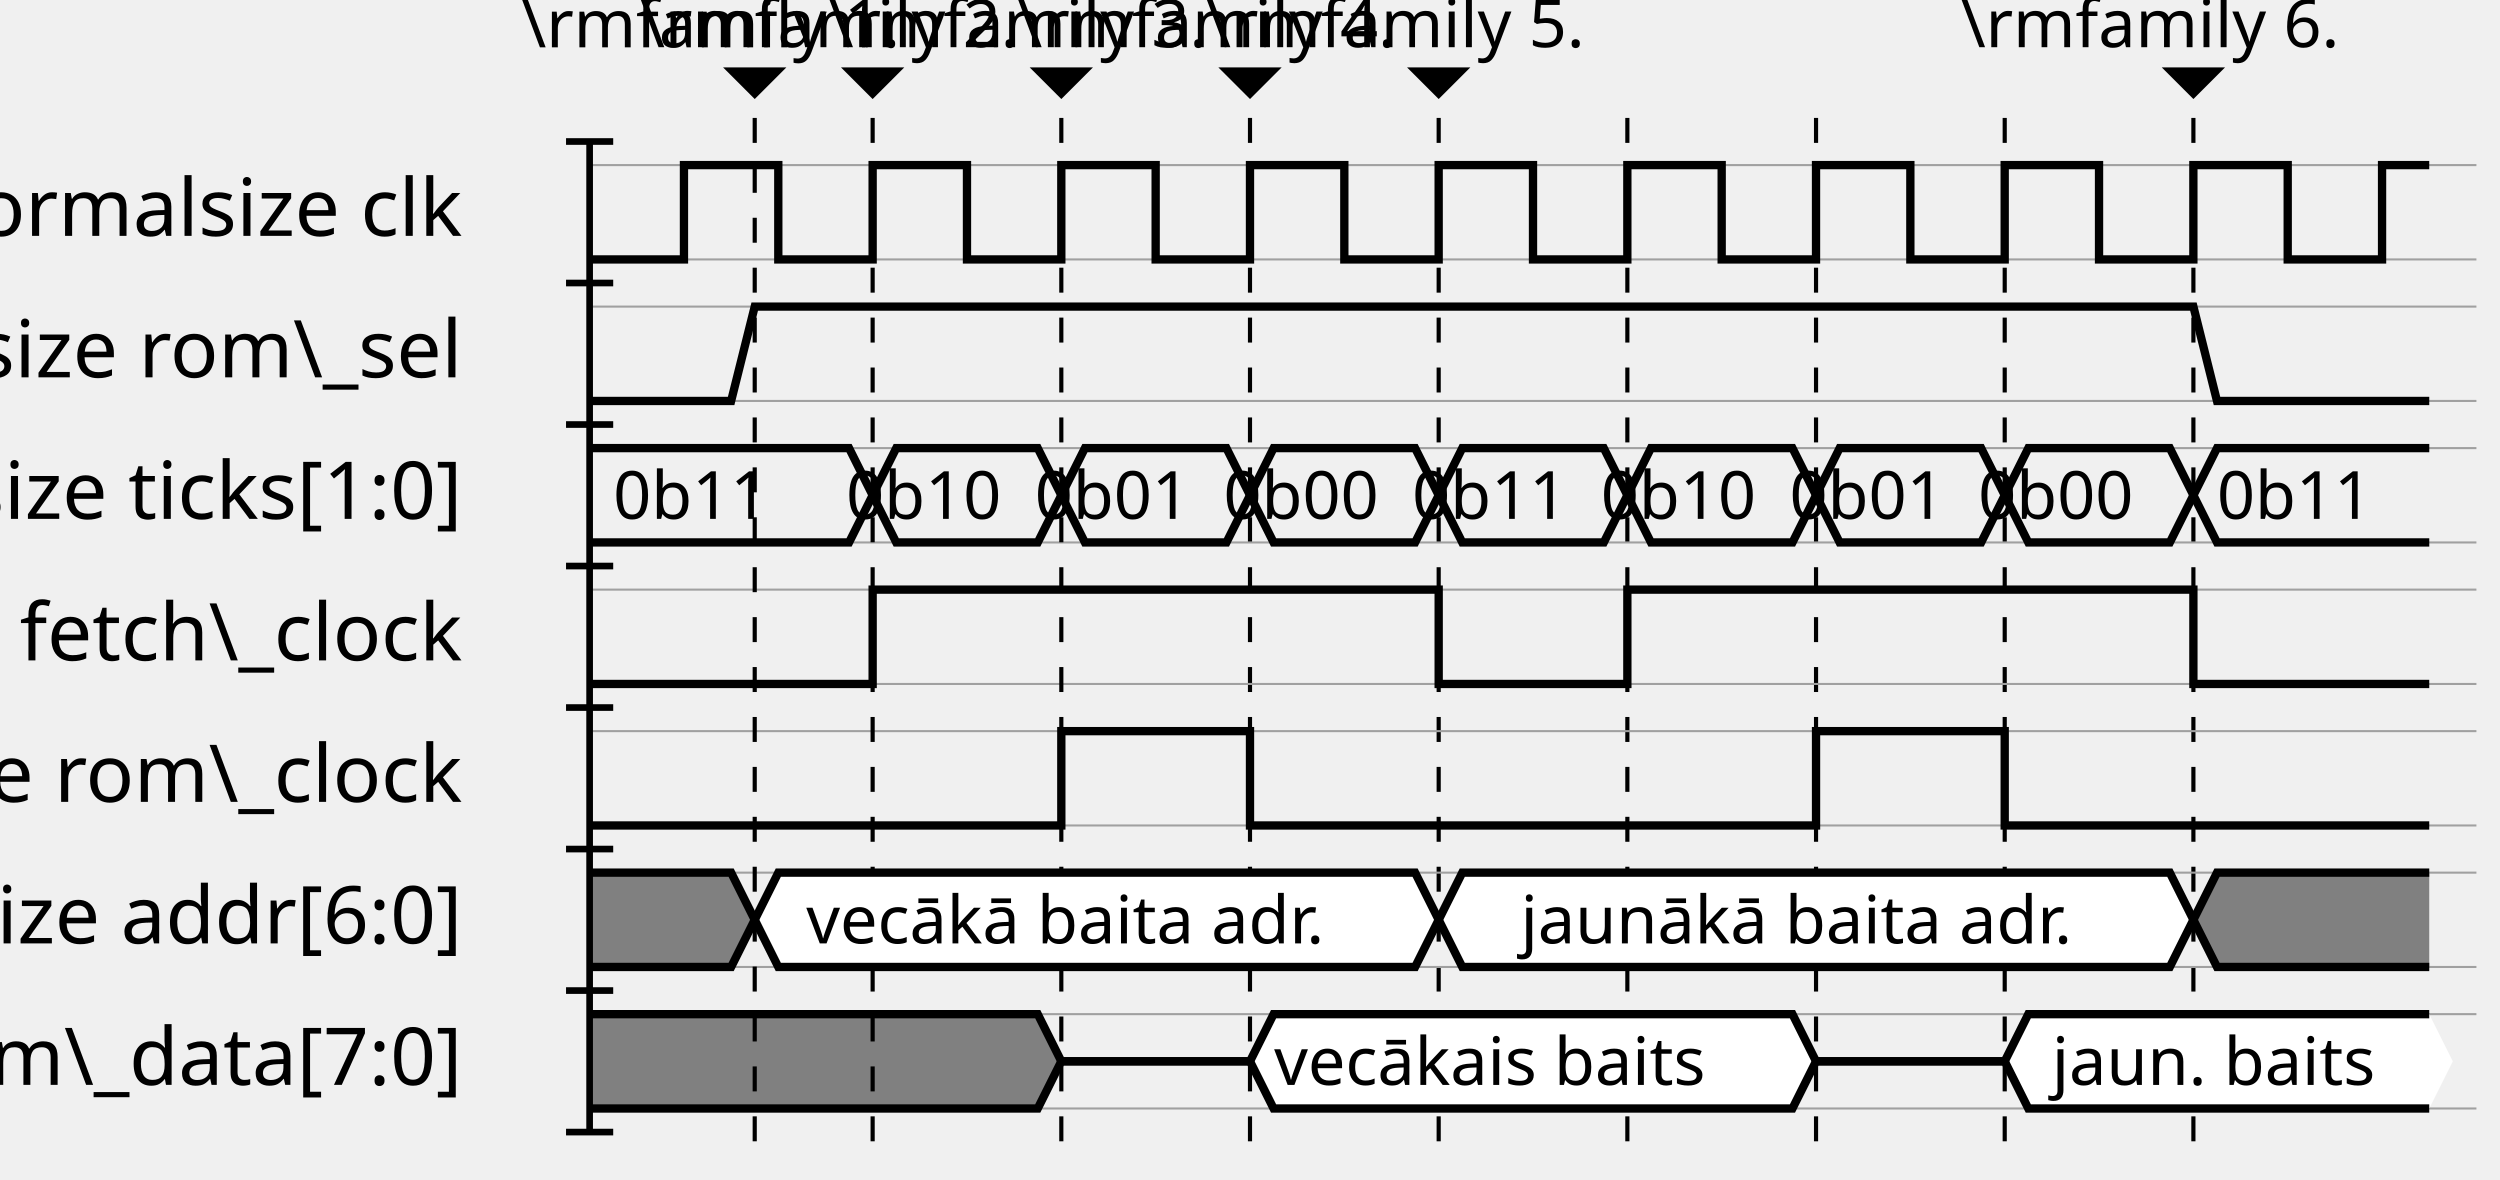
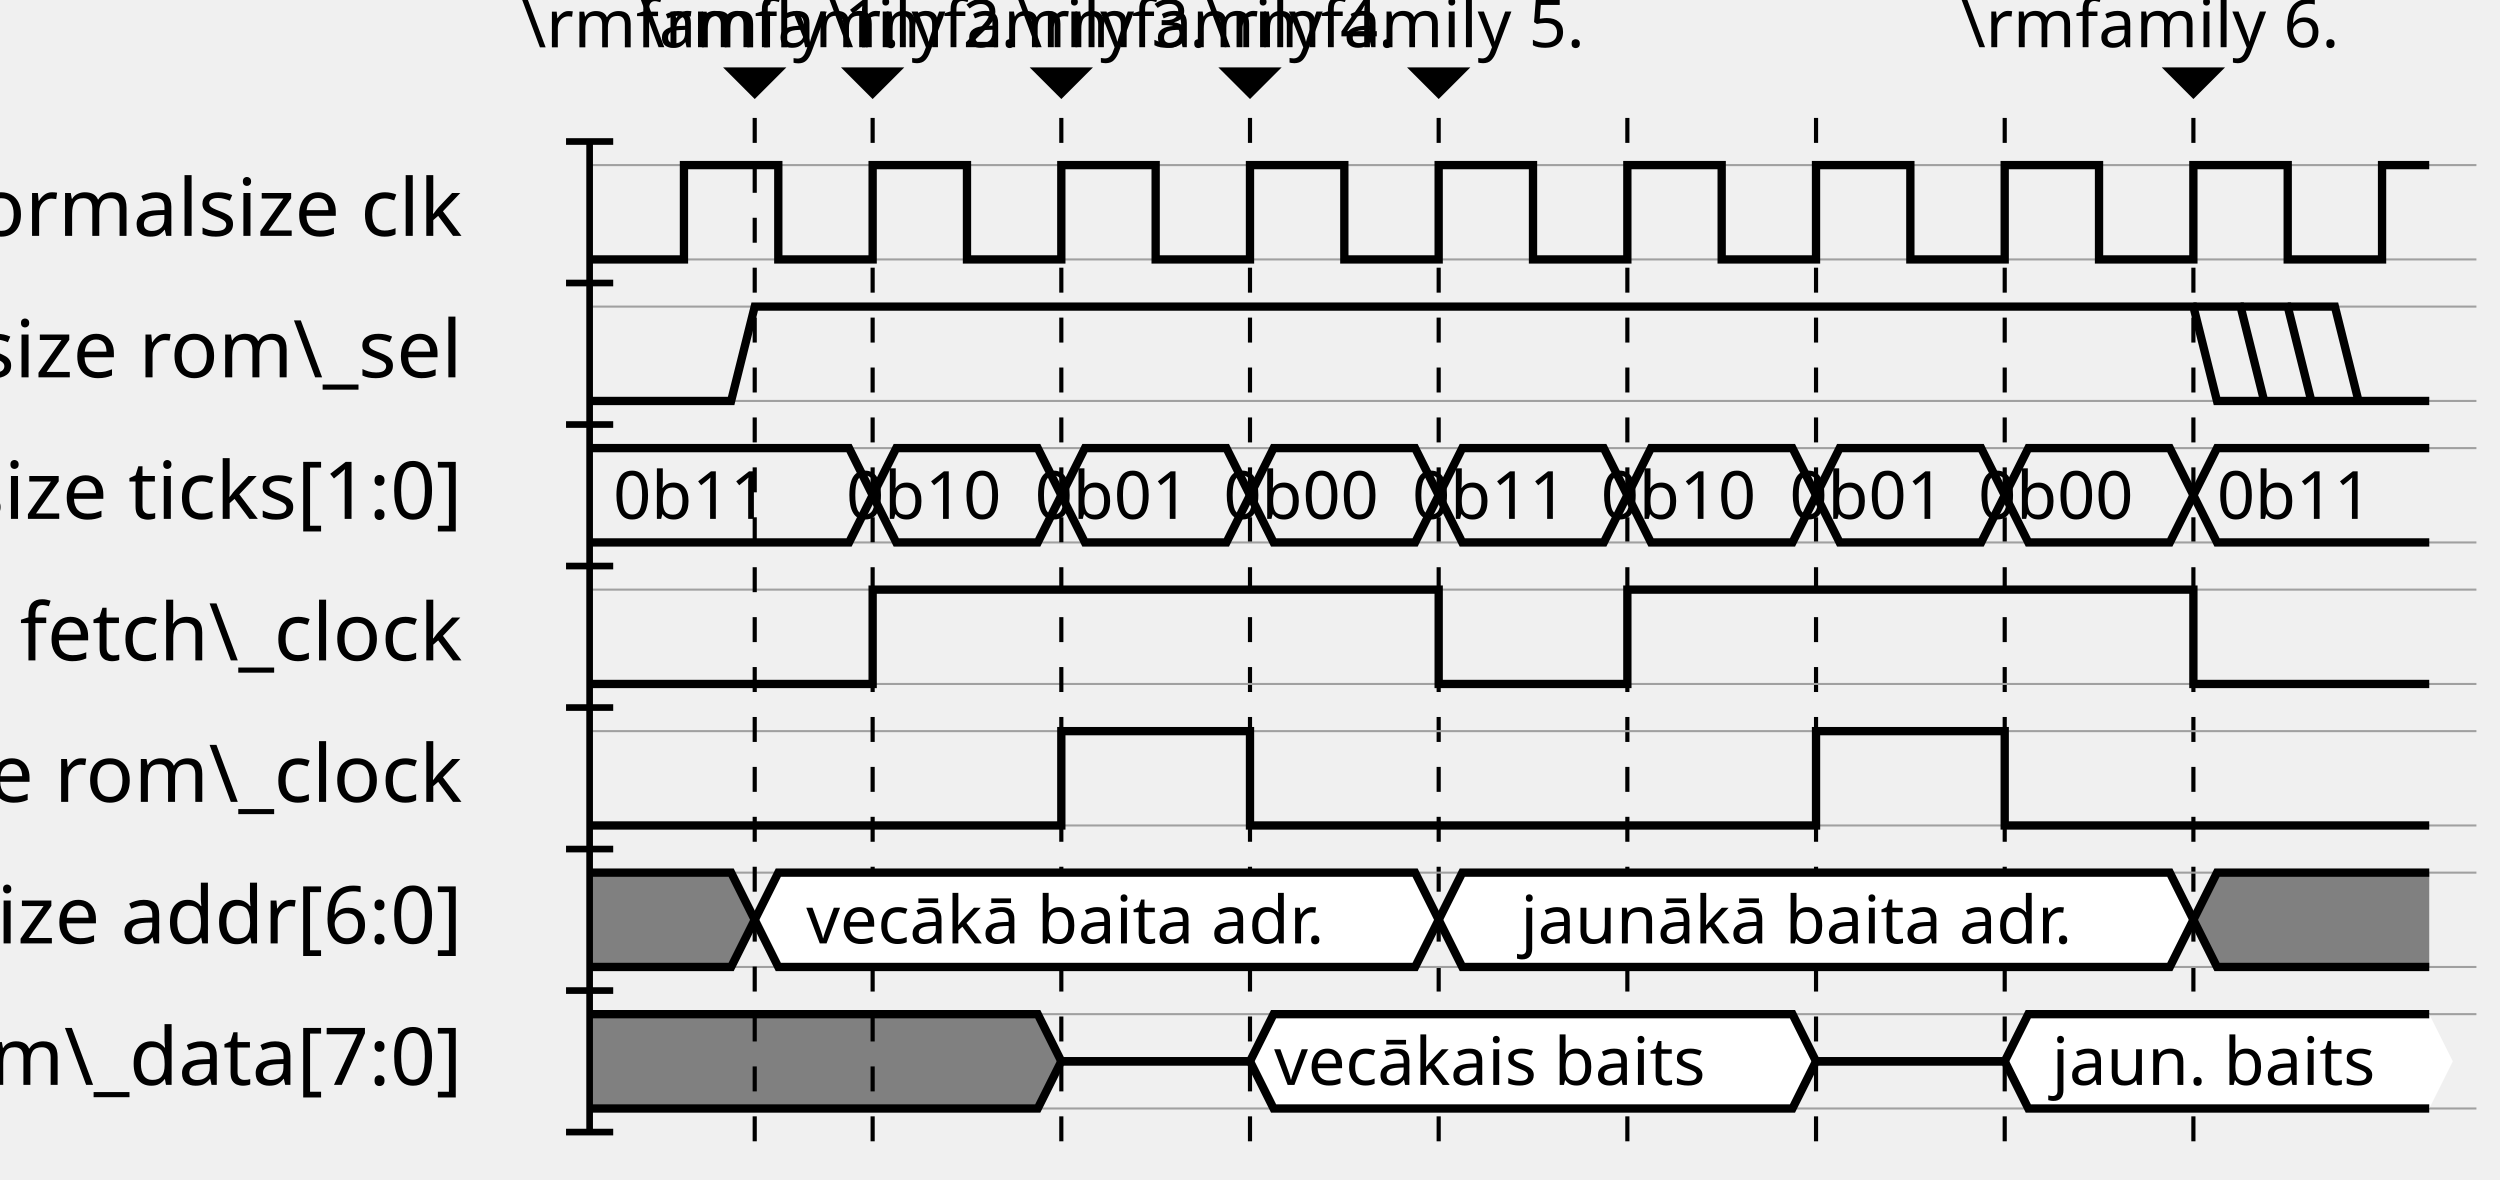
<svg xmlns="http://www.w3.org/2000/svg" xmlns:xlink="http://www.w3.org/1999/xlink" width="375.591" height="177.165" id="svg5434" version="1.1">
  <defs id="defs5436" />
  <g id="layer1" transform="translate(0,-875.1968)">
    <path style="fill:none;stroke:#000000;stroke-width:0.625;stroke-linecap:butt;stroke-linejoin:miter;stroke-miterlimit:4;stroke-opacity:1;stroke-dasharray:3.75, 3.75;stroke-dashoffset:0" d="m 187.795,892.913 0,155.906" id="path3909" />
    <path id="path3913" d="m 216.142,892.913 0,155.906" style="fill:none;stroke:#000000;stroke-width:0.625;stroke-linecap:butt;stroke-linejoin:miter;stroke-miterlimit:4;stroke-opacity:1;stroke-dasharray:3.75, 3.75;stroke-dashoffset:0" />
    <path id="path3917" d="m 244.488,892.913 0,155.906" style="fill:none;stroke:#000000;stroke-width:0.625;stroke-linecap:butt;stroke-linejoin:miter;stroke-miterlimit:4;stroke-opacity:1;stroke-dasharray:3.75, 3.75;stroke-dashoffset:0" />
    <path style="fill:none;stroke:#000000;stroke-width:0.625;stroke-linecap:butt;stroke-linejoin:miter;stroke-miterlimit:4;stroke-opacity:1;stroke-dasharray:3.75, 3.75;stroke-dashoffset:0" d="m 272.835,892.913 0,155.906" id="path3919" />
    <path id="path3921" d="m 301.181,892.913 0,155.906" style="fill:none;stroke:#000000;stroke-width:0.625;stroke-linecap:butt;stroke-linejoin:miter;stroke-miterlimit:4;stroke-opacity:1;stroke-dasharray:3.75, 3.75;stroke-dashoffset:0" />
    <path style="fill:none;stroke:#000000;stroke-width:0.625;stroke-linecap:butt;stroke-linejoin:miter;stroke-miterlimit:4;stroke-opacity:1;stroke-dasharray:3.75, 3.75;stroke-dashoffset:0" d="m 329.528,892.913 0,155.906" id="path3923" />
    <path id="path3955" d="m 364.961,1006.299 -31.89,0 -3.543,7.087 3.543,7.087 31.89,0 z" style="fill:#808080;fill-opacity:1;stroke:none" />
    <path id="path3915" d="m 88.583,1027.559 67.323,0 3.543,7.087 -3.543,7.087 -67.323,0 z" style="fill:#808080;fill-opacity:1;stroke:none" />
    <path style="fill:#808080;fill-opacity:1;stroke:none" d="m 88.583,1006.299 21.26,0 3.543,7.087 -3.543,7.087 -21.26,0 z" id="path3911" />
    <text xml:space="preserve" style="font-size:12px;font-style:normal;font-variant:normal;font-weight:500;font-stretch:normal;text-align:end;line-height:125%;letter-spacing:0px;word-spacing:0px;writing-mode:lr-tb;text-anchor:end;fill:#000000;fill-opacity:1;stroke:none;font-family:CMU Typewriter Text;-inkscape-font-specification:CMU Typewriter Text Medium" x="85.039" y="1038.189" id="text2983">
      <tspan id="tspan2985" x="85.039" y="1038.189">\normalsize rom\_data[7:0]</tspan>
    </text>
    <text id="text2987" y="995.669" x="85.039" style="font-size:12px;font-style:normal;font-variant:normal;font-weight:500;font-stretch:normal;text-align:end;line-height:125%;letter-spacing:0px;word-spacing:0px;writing-mode:lr-tb;text-anchor:end;fill:#000000;fill-opacity:1;stroke:none;font-family:CMU Typewriter Text;-inkscape-font-specification:CMU Typewriter Text Medium" xml:space="preserve">
      <tspan y="995.669" x="85.039" id="tspan2989">\normalsize rom\_clock</tspan>
    </text>
    <text xml:space="preserve" style="font-size:12px;font-style:normal;font-variant:normal;font-weight:500;font-stretch:normal;text-align:end;line-height:125%;letter-spacing:0px;word-spacing:0px;writing-mode:lr-tb;text-anchor:end;fill:#000000;fill-opacity:1;stroke:none;font-family:CMU Typewriter Text;-inkscape-font-specification:CMU Typewriter Text Medium" x="85.039" y="974.409" id="text2991">
      <tspan id="tspan2993" x="85.039" y="974.409">\normalsize fetch\_clock</tspan>
    </text>
    <text id="text2995" y="953.15" x="85.039" style="font-size:12px;font-style:normal;font-variant:normal;font-weight:500;font-stretch:normal;text-align:end;line-height:125%;letter-spacing:0px;word-spacing:0px;writing-mode:lr-tb;text-anchor:end;fill:#000000;fill-opacity:1;stroke:none;font-family:CMU Typewriter Text;-inkscape-font-specification:CMU Typewriter Text Medium" xml:space="preserve">
      <tspan y="953.15" x="85.039" id="tspan2997">\normalsize ticks[1:0]</tspan>
    </text>
    <text xml:space="preserve" style="font-size:12px;font-style:normal;font-variant:normal;font-weight:500;font-stretch:normal;text-align:end;line-height:125%;letter-spacing:0px;word-spacing:0px;writing-mode:lr-tb;text-anchor:end;fill:#000000;fill-opacity:1;stroke:none;font-family:CMU Typewriter Text;-inkscape-font-specification:CMU Typewriter Text Medium" x="85.039" y="910.63" id="text3003">
      <tspan id="tspan3005" x="85.039" y="910.63">\normalsize clk</tspan>
    </text>
    <path style="fill:none;stroke:#000000;stroke-width:1px;stroke-linecap:butt;stroke-linejoin:miter;stroke-opacity:1" d="m 85.039,1024.016 7.087,0" id="path3777" />
    <path id="path3779" d="m 85.039,1045.276 7.087,0" style="fill:none;stroke:#000000;stroke-width:1px;stroke-linecap:butt;stroke-linejoin:miter;stroke-opacity:1" />
    <path id="path3781" d="m 85.039,1002.756 7.087,0" style="fill:none;stroke:#000000;stroke-width:1px;stroke-linecap:butt;stroke-linejoin:miter;stroke-opacity:1" />
    <path style="fill:none;stroke:#000000;stroke-width:1px;stroke-linecap:butt;stroke-linejoin:miter;stroke-opacity:1" d="m 85.039,981.496 7.087,0" id="path3783" />
    <path id="path3785" d="m 85.039,960.236 7.087,0" style="fill:none;stroke:#000000;stroke-width:1px;stroke-linecap:butt;stroke-linejoin:miter;stroke-opacity:1" />
    <path style="fill:none;stroke:#000000;stroke-width:1px;stroke-linecap:butt;stroke-linejoin:miter;stroke-opacity:1" d="m 85.039,938.976 7.087,0" id="path3787" />
    <text id="text3789" y="1016.929" x="85.039" style="font-size:12px;font-style:normal;font-variant:normal;font-weight:500;font-stretch:normal;text-align:end;line-height:125%;letter-spacing:0px;word-spacing:0px;writing-mode:lr-tb;text-anchor:end;fill:#000000;fill-opacity:1;stroke:none;font-family:CMU Typewriter Text;-inkscape-font-specification:CMU Typewriter Text Medium" xml:space="preserve">
      <tspan y="1016.929" x="85.039" id="tspan3791">\normalsize addr[6:0]</tspan>
    </text>
    <path style="fill:none;stroke:#a0a0a0;stroke-width:0.312;stroke-linecap:butt;stroke-linejoin:miter;stroke-miterlimit:4;stroke-opacity:1;stroke-dasharray:none" d="m 88.583,1041.732 283.465,0" id="path3795" />
    <path style="fill:#ffffff;fill-opacity:1;stroke:none" d="m 187.795,1034.646 c 0,0 3.543,-7.087 3.543,-7.087 l 77.953,0 3.543,7.087 -3.543,7.087 -77.953,0 z" id="path3967" />
    <use x="0" y="0" xlink:href="#path3795" id="use3797" transform="translate(1.6535439e-7,-14.17328)" width="460.63" height="248.031" />
    <use height="248.031" width="460.63" transform="translate(1.6535439e-7,-21.25989)" id="use3799" xlink:href="#path3795" y="0" x="0" />
    <use x="0" y="0" xlink:href="#path3795" id="use3801" transform="translate(1.6535439e-7,-35.43312)" width="460.63" height="248.031" />
    <use x="0" y="0" xlink:href="#path3795" id="use3803" transform="translate(1.6535439e-7,-42.51973)" width="460.63" height="248.031" />
    <use height="248.031" width="460.63" transform="translate(1.6535439e-7,-56.69296)" id="use3805" xlink:href="#path3795" y="0" x="0" />
    <use height="248.031" width="460.63" transform="translate(1.6535439e-7,-63.77958)" id="use3807" xlink:href="#path3795" y="0" x="0" />
    <use x="0" y="0" xlink:href="#path3795" id="use3809" transform="translate(1.6535439e-7,-77.9528)" width="460.63" height="248.031" />
    <use x="0" y="0" xlink:href="#path3795" id="use3811" transform="translate(1.6535439e-7,-85.03942)" width="460.63" height="248.031" />
    <use height="248.031" width="460.63" transform="translate(1.6535439e-7,-99.21265)" id="use3813" xlink:href="#path3795" y="0" x="0" />
    <use height="248.031" width="460.63" transform="translate(1.6535439e-7,-106.2993)" id="use3815" xlink:href="#path3795" y="0" x="0" />
    <use x="0" y="0" xlink:href="#path3795" id="use3817" transform="translate(1.6535439e-7,-120.4725)" width="460.63" height="248.031" />
    <path id="path3793" d="m 85.039,917.716 7.087,0" style="fill:none;stroke:#000000;stroke-width:1px;stroke-linecap:butt;stroke-linejoin:miter;stroke-opacity:1" />
    <path style="fill:none;stroke:#000000;stroke-width:1.25;stroke-linecap:butt;stroke-linejoin:miter;stroke-miterlimit:4;stroke-opacity:1;stroke-dasharray:none" d="m 88.583,942.52 38.976,0 7.087,14.173 21.26,0 7.087,-14.173 21.26,0 7.087,14.173 21.26,0 7.087,-14.173 21.26,0 7.087,14.173 21.26,0 7.087,-14.173 21.26,0 7.087,14.173 21.26,0 7.087,-14.173 31.89,0" id="path3819" />
    <path id="path3821" d="m 88.583,956.693 38.976,0 7.087,-14.173 21.26,0 7.087,14.173 21.26,0 7.087,-14.173 21.26,0 7.087,14.173 21.26,0 7.087,-14.173 21.26,0 7.087,14.173 21.26,0 7.087,-14.173 21.26,0 7.087,14.173 31.89,0" style="fill:none;stroke:#000000;stroke-width:1.25;stroke-linecap:butt;stroke-linejoin:miter;stroke-miterlimit:4;stroke-opacity:1;stroke-dasharray:none" />
    <text xml:space="preserve" style="font-size:10px;font-style:normal;font-variant:normal;font-weight:500;font-stretch:normal;text-align:start;line-height:125%;letter-spacing:0px;word-spacing:0px;writing-mode:lr-tb;text-anchor:start;fill:#000000;fill-opacity:1;stroke:none;font-family:CMU Typewriter Text;-inkscape-font-specification:CMU Typewriter Text Medium" x="92.126" y="953.15" id="text3823">
      <tspan id="tspan3825" x="92.126" y="953.15">0b11</tspan>
    </text>
    <path style="fill:none;stroke:#000000;stroke-width:1px;stroke-linecap:butt;stroke-linejoin:miter;stroke-opacity:1" d="m 85.039,896.457 7.087,0" id="path3827" />
    <use x="0" y="0" xlink:href="#path3795" id="use3829" transform="translate(1.6535439e-7,-127.5591)" width="460.63" height="248.031" />
    <use height="248.031" width="460.63" transform="translate(1.6535439e-7,-141.7323)" id="use3831" xlink:href="#path3795" y="0" x="0" />
    <path style="fill:none;stroke:#000000;stroke-width:1px;stroke-linecap:butt;stroke-linejoin:miter;stroke-opacity:1" d="m 88.583,896.457 -3e-6,148.819" id="path3775" />
    <text id="text3833" y="931.89" x="85.039" style="font-size:12px;font-style:normal;font-variant:normal;font-weight:500;font-stretch:normal;text-align:end;line-height:125%;letter-spacing:0px;word-spacing:0px;writing-mode:lr-tb;text-anchor:end;fill:#000000;fill-opacity:1;stroke:none;font-family:CMU Typewriter Text;-inkscape-font-specification:CMU Typewriter Text Medium" xml:space="preserve">
      <tspan y="931.89" x="85.039" id="tspan3835">\normalsize rom\_sel</tspan>
    </text>
    <path style="color:#000000;fill:none;stroke:#000000;stroke-width:1.25;stroke-linecap:butt;stroke-linejoin:miter;stroke-miterlimit:4;stroke-opacity:1;stroke-dasharray:none;stroke-dashoffset:0;marker:none;visibility:visible;display:inline;overflow:visible;enable-background:accumulate" d="m 88.583,935.433 21.26,0 3.543,-14.173 216.142,0 3.543,14.173 31.89,0" id="path3848" />
    <path style="color:#000000;fill:none;stroke:#000000;stroke-width:1.25;stroke-linecap:butt;stroke-linejoin:miter;stroke-miterlimit:4;stroke-opacity:1;stroke-dasharray:none;stroke-dashoffset:0;marker:none;visibility:visible;display:inline;overflow:visible;enable-background:accumulate" d="m 88.583,914.173 14.173,0 0,-14.173 14.173,0 0,14.173 14.173,0 0,-14.173 14.173,0 0,14.173 14.173,0 0,-14.173 14.173,0 0,14.173 14.173,0 0,-14.173 14.173,0 0,14.173 14.173,0 0,-14.173 14.173,0 0,14.173 14.173,0 0,-14.173 14.173,0 0,14.173 14.173,0 0,-14.173 14.173,0 0,14.173 14.173,0 0,-14.173 14.173,0 0,14.173 14.173,0 0,-14.173 14.173,0 0,14.173 7.087,0 7.087,0 0,-14.173 7.087,0" id="path3850" />
    <path style="fill:none;stroke:#000000;stroke-width:0.625;stroke-linecap:butt;stroke-linejoin:miter;stroke-miterlimit:4;stroke-opacity:1;stroke-dasharray:3.75, 3.75;stroke-dashoffset:0" d="m 131.102,892.913 0,155.906" id="path3852" />
    <text id="text3877" y="953.15" x="145.276" style="font-size:10px;font-style:normal;font-variant:normal;font-weight:500;font-stretch:normal;text-align:center;line-height:125%;letter-spacing:0px;word-spacing:0px;writing-mode:lr-tb;text-anchor:middle;fill:#000000;fill-opacity:1;stroke:none;font-family:CMU Typewriter Text;-inkscape-font-specification:CMU Typewriter Text Medium" xml:space="preserve">
      <tspan y="953.15" x="145.276" id="tspan3879">0b10</tspan>
    </text>
    <path id="path3881" d="m 88.583,977.953 42.52,0 0,-14.173 85.039,0 0,14.173 28.346,0 0,-14.173 85.039,0 0,14.173 35.433,0" style="color:#000000;fill:none;stroke:#000000;stroke-width:1.25;stroke-linecap:butt;stroke-linejoin:miter;stroke-miterlimit:4;stroke-opacity:1;stroke-dasharray:none;stroke-dashoffset:0;marker:none;visibility:visible;display:inline;overflow:visible;enable-background:accumulate" />
    <path style="color:#000000;fill:none;stroke:#000000;stroke-width:1.25;stroke-linecap:butt;stroke-linejoin:miter;stroke-miterlimit:4;stroke-opacity:1;stroke-dasharray:none;stroke-dashoffset:0;marker:none;visibility:visible;display:inline;overflow:visible;enable-background:accumulate" d="m 88.583,999.213 70.866,0 0,-14.173 28.346,-10e-6 0,14.173 85.039,0 0,-14.173 28.346,0 0,14.173 63.78,0" id="path3883" />
    <text xml:space="preserve" style="font-size:10px;font-style:normal;font-variant:normal;font-weight:500;font-stretch:normal;text-align:center;line-height:125%;letter-spacing:0px;word-spacing:0px;writing-mode:lr-tb;text-anchor:middle;fill:#000000;fill-opacity:1;stroke:none;font-family:CMU Typewriter Text;-inkscape-font-specification:CMU Typewriter Text Medium" x="173.622" y="953.15" id="text3885">
      <tspan id="tspan3887" x="173.622" y="953.15">0b01</tspan>
    </text>
    <path id="path3889" d="m 159.449,892.913 0,155.906" style="fill:none;stroke:#000000;stroke-width:0.625;stroke-linecap:butt;stroke-linejoin:miter;stroke-miterlimit:4;stroke-opacity:1;stroke-dasharray:3.75, 3.75;stroke-dashoffset:0" />
    <path style="fill:#ffffff;fill-opacity:1;stroke:none" d="m 216.142,1013.386 3.543,-7.087 106.299,0 3.543,7.087 -3.543,7.087 -106.299,0 z" id="path3971" />
    <path id="path3973" d="m 113.386,1013.386 3.543,-7.087 95.669,0 3.543,7.087 -3.543,7.087 -95.669,0 z" style="fill:#ffffff;fill-opacity:1;stroke:none" />
    <path style="fill:none;stroke:#000000;stroke-width:1.25;stroke-linecap:butt;stroke-linejoin:miter;stroke-miterlimit:4;stroke-opacity:1;stroke-dasharray:none" d="m 88.583,1020.472 21.26,0 7.087,-14.173 95.669,0 7.087,14.173 106.299,0 7.087,-14.173 31.89,0" id="path3891" />
    <path id="path3893" d="m 88.583,1006.299 21.26,0 7.087,14.173 95.669,0 7.087,-14.173 106.299,0 7.087,14.173 c 3.543,0 31.89,0 31.89,0" style="fill:none;stroke:#000000;stroke-width:1.25;stroke-linecap:butt;stroke-linejoin:miter;stroke-miterlimit:4;stroke-opacity:1;stroke-dasharray:none" />
    <text id="text3899" y="1016.929" x="166.535" style="font-size:10px;font-style:normal;font-variant:normal;font-weight:500;font-stretch:normal;text-align:center;line-height:125%;letter-spacing:0px;word-spacing:0px;writing-mode:lr-tb;text-anchor:middle;fill:#000000;fill-opacity:1;stroke:none;font-family:CMU Typewriter Text;-inkscape-font-specification:CMU Typewriter Text Medium" xml:space="preserve">
      <tspan y="1016.929" x="166.535" id="tspan3901">vecākā baita adr.</tspan>
    </text>
    <path id="path3969" d="m 301.181,1034.646 3.543,-7.087 60.236,0 3.543,7.087 -3.543,7.087 -60.236,0 z" style="fill:#ffffff;fill-opacity:1;stroke:none" />
    <path id="path3905" d="m 88.583,1027.559 67.323,0 3.543,7.087 28.346,0 3.543,-7.087 77.953,0 3.543,7.087 28.346,0 3.543,-7.087 60.236,0" style="fill:none;stroke:#000000;stroke-width:1.25;stroke-linecap:butt;stroke-linejoin:miter;stroke-miterlimit:4;stroke-opacity:1;stroke-dasharray:none" />
    <path style="fill:none;stroke:#000000;stroke-width:1.25;stroke-linecap:butt;stroke-linejoin:miter;stroke-miterlimit:4;stroke-opacity:1;stroke-dasharray:none" d="m 88.583,1041.732 67.323,0 3.543,-7.087 28.346,0 3.543,7.087 77.953,0 3.543,-7.087 28.346,0 3.543,7.087 60.236,0" id="path3907" />
    <text id="text3925" y="953.15" x="201.969" style="font-size:10px;font-style:normal;font-variant:normal;font-weight:500;font-stretch:normal;text-align:center;line-height:125%;letter-spacing:0px;word-spacing:0px;writing-mode:lr-tb;text-anchor:middle;fill:#000000;fill-opacity:1;stroke:none;font-family:CMU Typewriter Text;-inkscape-font-specification:CMU Typewriter Text Medium" xml:space="preserve">
      <tspan y="953.15" x="201.969" id="tspan3927">0b00</tspan>
    </text>
    <text xml:space="preserve" style="font-size:10px;font-style:normal;font-variant:normal;font-weight:500;font-stretch:normal;text-align:center;line-height:125%;letter-spacing:0px;word-spacing:0px;writing-mode:lr-tb;text-anchor:middle;fill:#000000;fill-opacity:1;stroke:none;font-family:CMU Typewriter Text;-inkscape-font-specification:CMU Typewriter Text Medium" x="230.315" y="953.15" id="text3929">
      <tspan id="tspan3931" x="230.315" y="953.15">0b11</tspan>
    </text>
    <text xml:space="preserve" style="font-size:10px;font-style:normal;font-variant:normal;font-weight:500;font-stretch:normal;text-align:center;line-height:125%;letter-spacing:0px;word-spacing:0px;writing-mode:lr-tb;text-anchor:middle;fill:#000000;fill-opacity:1;stroke:none;font-family:CMU Typewriter Text;-inkscape-font-specification:CMU Typewriter Text Medium" x="258.661" y="953.15" id="text3933">
      <tspan id="tspan3935" x="258.661" y="953.15">0b10</tspan>
    </text>
    <text id="text3937" y="953.15" x="287.008" style="font-size:10px;font-style:normal;font-variant:normal;font-weight:500;font-stretch:normal;text-align:center;line-height:125%;letter-spacing:0px;word-spacing:0px;writing-mode:lr-tb;text-anchor:middle;fill:#000000;fill-opacity:1;stroke:none;font-family:CMU Typewriter Text;-inkscape-font-specification:CMU Typewriter Text Medium" xml:space="preserve">
      <tspan y="953.15" x="287.008" id="tspan3939">0b01</tspan>
    </text>
    <text xml:space="preserve" style="font-size:10px;font-style:normal;font-variant:normal;font-weight:500;font-stretch:normal;text-align:center;line-height:125%;letter-spacing:0px;word-spacing:0px;writing-mode:lr-tb;text-anchor:middle;fill:#000000;fill-opacity:1;stroke:none;font-family:CMU Typewriter Text;-inkscape-font-specification:CMU Typewriter Text Medium" x="315.354" y="953.15" id="text3941">
      <tspan id="tspan3943" x="315.354" y="953.15">0b00</tspan>
    </text>
    <text id="text3945" y="953.15" x="333.071" style="font-size:10px;font-style:normal;font-variant:normal;font-weight:500;font-stretch:normal;text-align:start;line-height:125%;letter-spacing:0px;word-spacing:0px;writing-mode:lr-tb;text-anchor:start;fill:#000000;fill-opacity:1;stroke:none;font-family:CMU Typewriter Text;-inkscape-font-specification:CMU Typewriter Text Medium" xml:space="preserve">
      <tspan y="953.15" x="333.071" id="tspan3947">0b11</tspan>
    </text>
    <text xml:space="preserve" style="font-size:10px;font-style:normal;font-variant:normal;font-weight:500;font-stretch:normal;text-align:center;line-height:125%;letter-spacing:0px;word-spacing:0px;writing-mode:lr-tb;text-anchor:middle;fill:#000000;fill-opacity:1;stroke:none;font-family:CMU Typewriter Text;-inkscape-font-specification:CMU Typewriter Text Medium" x="276.378" y="1016.929" id="text3951">
      <tspan id="tspan3953" x="276.378" y="1016.929">jaunākā baita adr.</tspan>
    </text>
    <text xml:space="preserve" style="font-size:10px;font-style:normal;font-variant:normal;font-weight:500;font-stretch:normal;text-align:center;line-height:125%;letter-spacing:0px;word-spacing:0px;writing-mode:lr-tb;text-anchor:middle;fill:#000000;fill-opacity:1;stroke:none;font-family:CMU Typewriter Text;-inkscape-font-specification:CMU Typewriter Text Medium" x="230.315" y="1038.189" id="text3959">
      <tspan id="tspan3961" x="230.315" y="1038.189">vecākais baits</tspan>
    </text>
    <text id="text3963" y="1038.189" x="308.268" style="font-size:10px;font-style:normal;font-variant:normal;font-weight:500;font-stretch:normal;text-align:start;line-height:125%;letter-spacing:0px;word-spacing:0px;writing-mode:lr-tb;text-anchor:start;fill:#000000;fill-opacity:1;stroke:none;font-family:CMU Typewriter Text;-inkscape-font-specification:CMU Typewriter Text Medium" xml:space="preserve">
      <tspan y="1038.189" x="308.268" id="tspan3965">jaun. baits</tspan>
    </text>
    <path id="path3975" d="m 113.386,892.913 0,155.906" style="fill:none;stroke:#000000;stroke-width:0.625;stroke-linecap:butt;stroke-linejoin:miter;stroke-miterlimit:4;stroke-opacity:1;stroke-dasharray:3.75, 3.75;stroke-dashoffset:0" />
    <path style="fill:#000000;fill-opacity:1;stroke:#000000;stroke-width:1px;stroke-linecap:butt;stroke-linejoin:miter;stroke-opacity:1" d="m 113.386,889.37 -3.543,-3.543 7.087,0 z" id="path3977" />
    <path id="path3979" d="m 131.102,889.37 -3.543,-3.543 7.087,0 z" style="fill:#000000;fill-opacity:1;stroke:#000000;stroke-width:1px;stroke-linecap:butt;stroke-linejoin:miter;stroke-opacity:1" />
    <path style="fill:#000000;fill-opacity:1;stroke:#000000;stroke-width:1px;stroke-linecap:butt;stroke-linejoin:miter;stroke-opacity:1" d="m 159.449,889.37 -3.543,-3.543 7.087,0 z" id="path3981" />
    <path id="path3983" d="m 187.795,889.37 -3.543,-3.543 7.087,0 z" style="fill:#000000;fill-opacity:1;stroke:#000000;stroke-width:1px;stroke-linecap:butt;stroke-linejoin:miter;stroke-opacity:1" />
    <path style="fill:#000000;fill-opacity:1;stroke:#000000;stroke-width:1px;stroke-linecap:butt;stroke-linejoin:miter;stroke-opacity:1" d="m 216.142,889.37 -3.543,-3.543 7.087,0 z" id="path3985" />
    <path id="path3987" d="m 329.528,889.37 -3.543,-3.543 7.087,0 z" style="fill:#000000;fill-opacity:1;stroke:#000000;stroke-width:1px;stroke-linecap:butt;stroke-linejoin:miter;stroke-opacity:1" />
    <text xml:space="preserve" style="font-size:10px;font-style:normal;font-variant:normal;font-weight:500;font-stretch:normal;text-align:center;line-height:125%;letter-spacing:0px;word-spacing:0px;writing-mode:lr-tb;text-anchor:middle;fill:#000000;fill-opacity:1;stroke:none;font-family:CMU Serif;-inkscape-font-specification:CMU Serif Medium" x="113.28" y="882.308" id="text3989">
      <tspan id="tspan3991" x="113.28" y="882.308">\rmfamily 1.</tspan>
    </text>
    <text id="text3993" y="882.283" x="131.102" style="font-size:10px;font-style:normal;font-variant:normal;font-weight:500;font-stretch:normal;text-align:center;line-height:125%;letter-spacing:0px;word-spacing:0px;writing-mode:lr-tb;text-anchor:middle;fill:#000000;fill-opacity:1;stroke:none;font-family:CMU Serif;-inkscape-font-specification:CMU Serif Medium" xml:space="preserve">
      <tspan y="882.283" x="131.102" id="tspan3995">\rmfamily 2.</tspan>
    </text>
    <text xml:space="preserve" style="font-size:10px;font-style:normal;font-variant:normal;font-weight:500;font-stretch:normal;text-align:center;line-height:125%;letter-spacing:0px;word-spacing:0px;writing-mode:lr-tb;text-anchor:middle;fill:#000000;fill-opacity:1;stroke:none;font-family:CMU Serif;-inkscape-font-specification:CMU Serif Medium" x="159.449" y="882.283" id="text3997">
      <tspan id="tspan3999" x="159.449" y="882.283">\rmfamily 3.</tspan>
    </text>
    <text id="text4001" y="882.283" x="187.795" style="font-size:10px;font-style:normal;font-variant:normal;font-weight:500;font-stretch:normal;text-align:center;line-height:125%;letter-spacing:0px;word-spacing:0px;writing-mode:lr-tb;text-anchor:middle;fill:#000000;fill-opacity:1;stroke:none;font-family:CMU Serif;-inkscape-font-specification:CMU Serif Medium" xml:space="preserve">
      <tspan y="882.283" x="187.795" id="tspan4003">\rmfamily 4.</tspan>
    </text>
    <text xml:space="preserve" style="font-size:10px;font-style:normal;font-variant:normal;font-weight:500;font-stretch:normal;text-align:center;line-height:125%;letter-spacing:0px;word-spacing:0px;writing-mode:lr-tb;text-anchor:middle;fill:#000000;fill-opacity:1;stroke:none;font-family:CMU Serif;-inkscape-font-specification:CMU Serif Medium" x="216.142" y="882.283" id="text4005">
      <tspan id="tspan4007" x="216.142" y="882.283">\rmfamily 5.</tspan>
    </text>
    <text id="text4009" y="882.283" x="329.528" style="font-size:10px;font-style:normal;font-variant:normal;font-weight:500;font-stretch:normal;text-align:center;line-height:125%;letter-spacing:0px;word-spacing:0px;writing-mode:lr-tb;text-anchor:middle;fill:#000000;fill-opacity:1;stroke:none;font-family:CMU Serif;-inkscape-font-specification:CMU Serif Medium" xml:space="preserve">
      <tspan y="882.283" x="329.528" id="tspan4011">\rmfamily 6.</tspan>
    </text>
+     <path style="color:#000000;fill:none;stroke:#000000;stroke-width:1.25;stroke-linecap:butt;stroke-linejoin:miter;stroke-miterlimit:4;stroke-opacity:1;stroke-dasharray:none;stroke-dashoffset:0;marker:none;visibility:visible;display:inline;overflow:visible;enable-background:accumulate" d="m 329.528,46.063 7.087,0 3.543,14.173" id="path3107" transform="translate(0,875.1968)" />
+     <use x="0" y="0" xlink:href="#path3107" id="use3115" transform="translate(7.086617,3.3556717e-8)" width="375.591" height="177.165" />
+     <use height="177.165" width="375.591" transform="translate(14.17323,3.3556717e-8)" id="use3119" xlink:href="#path3107" y="0" x="0" />
  </g>
</svg>
